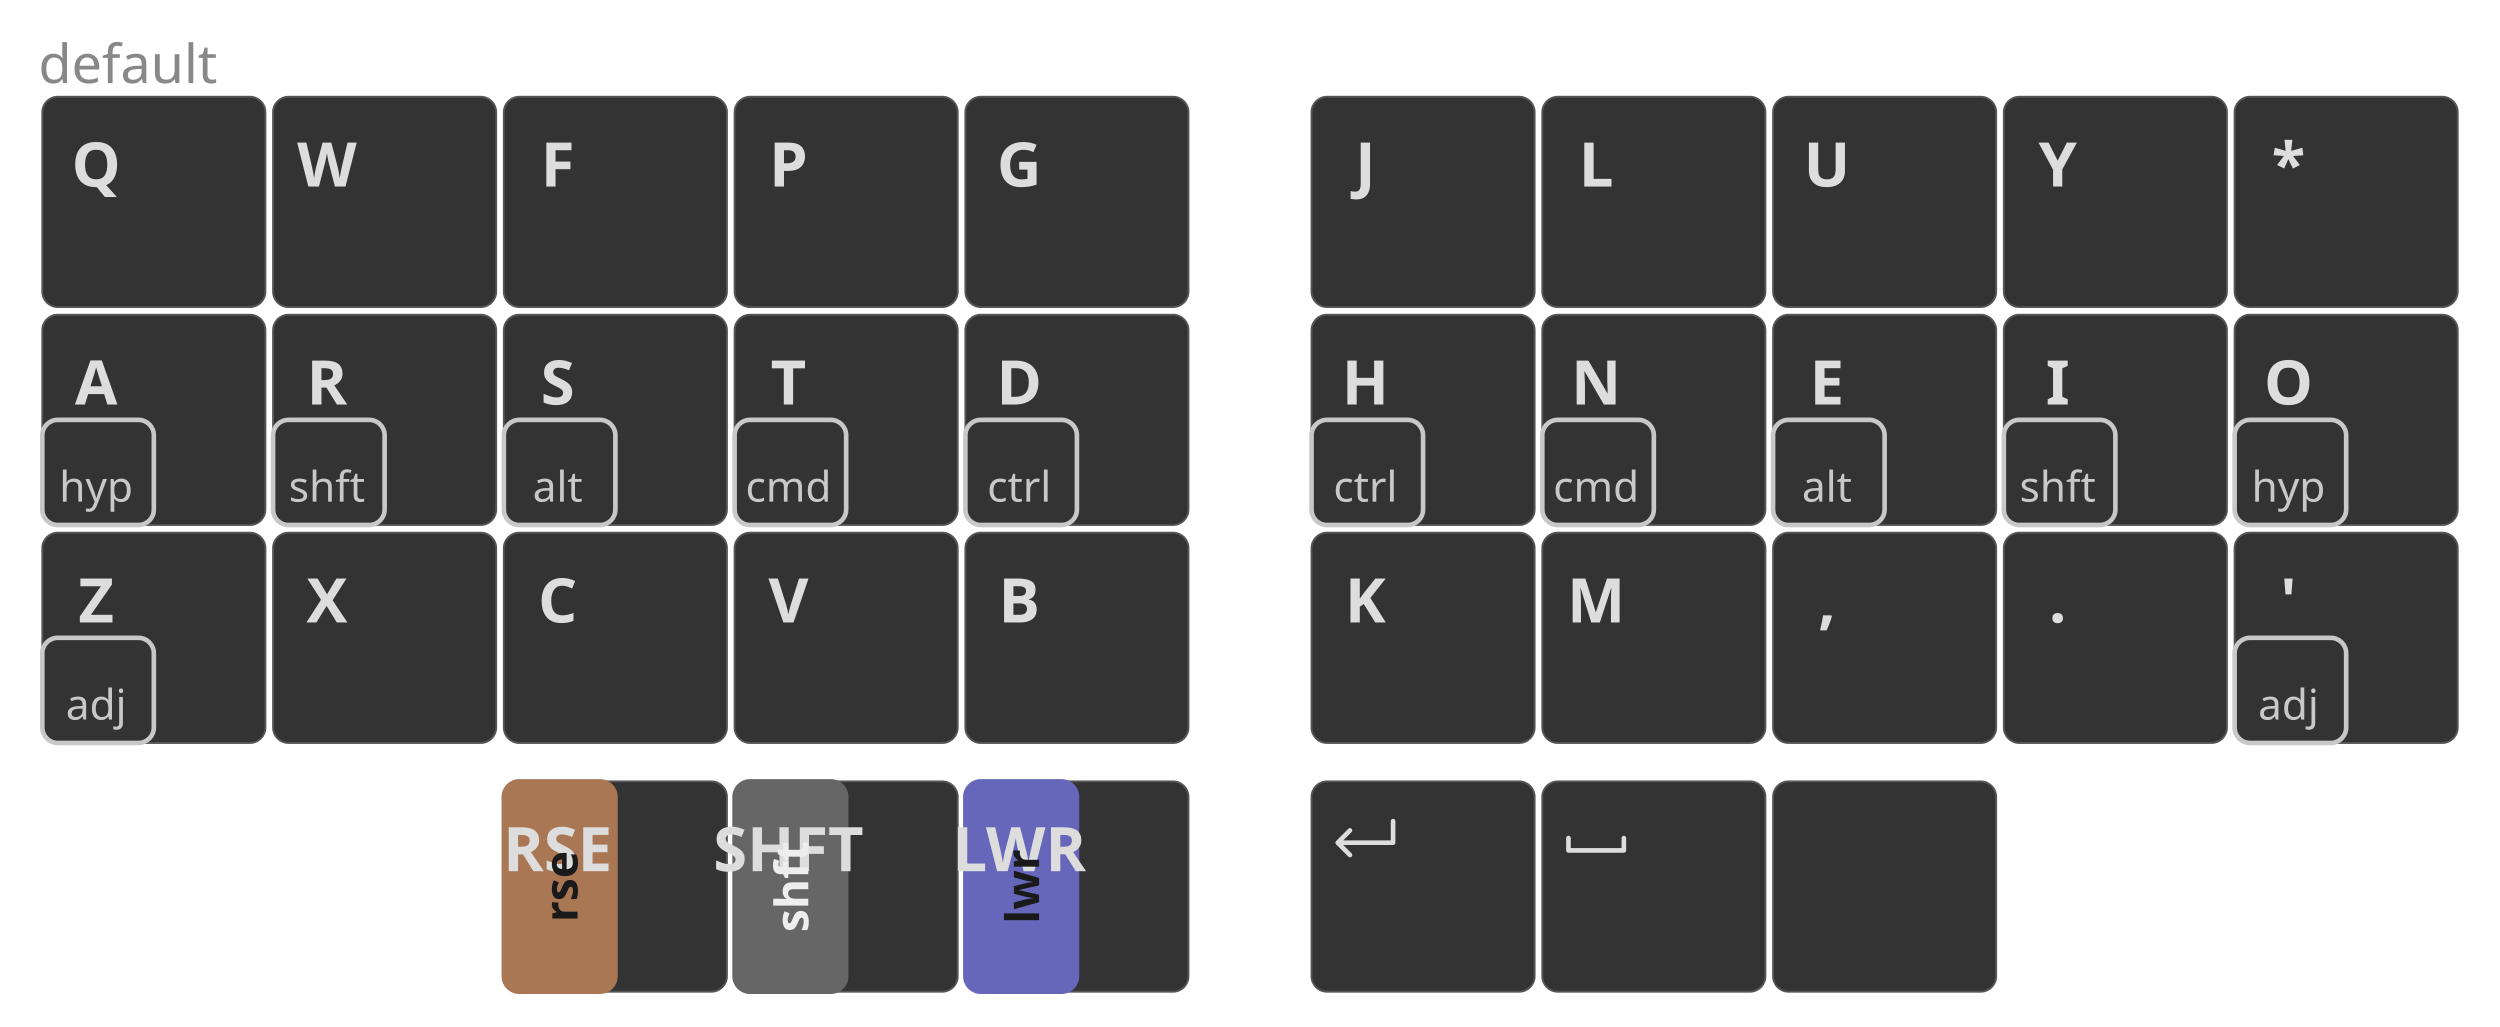
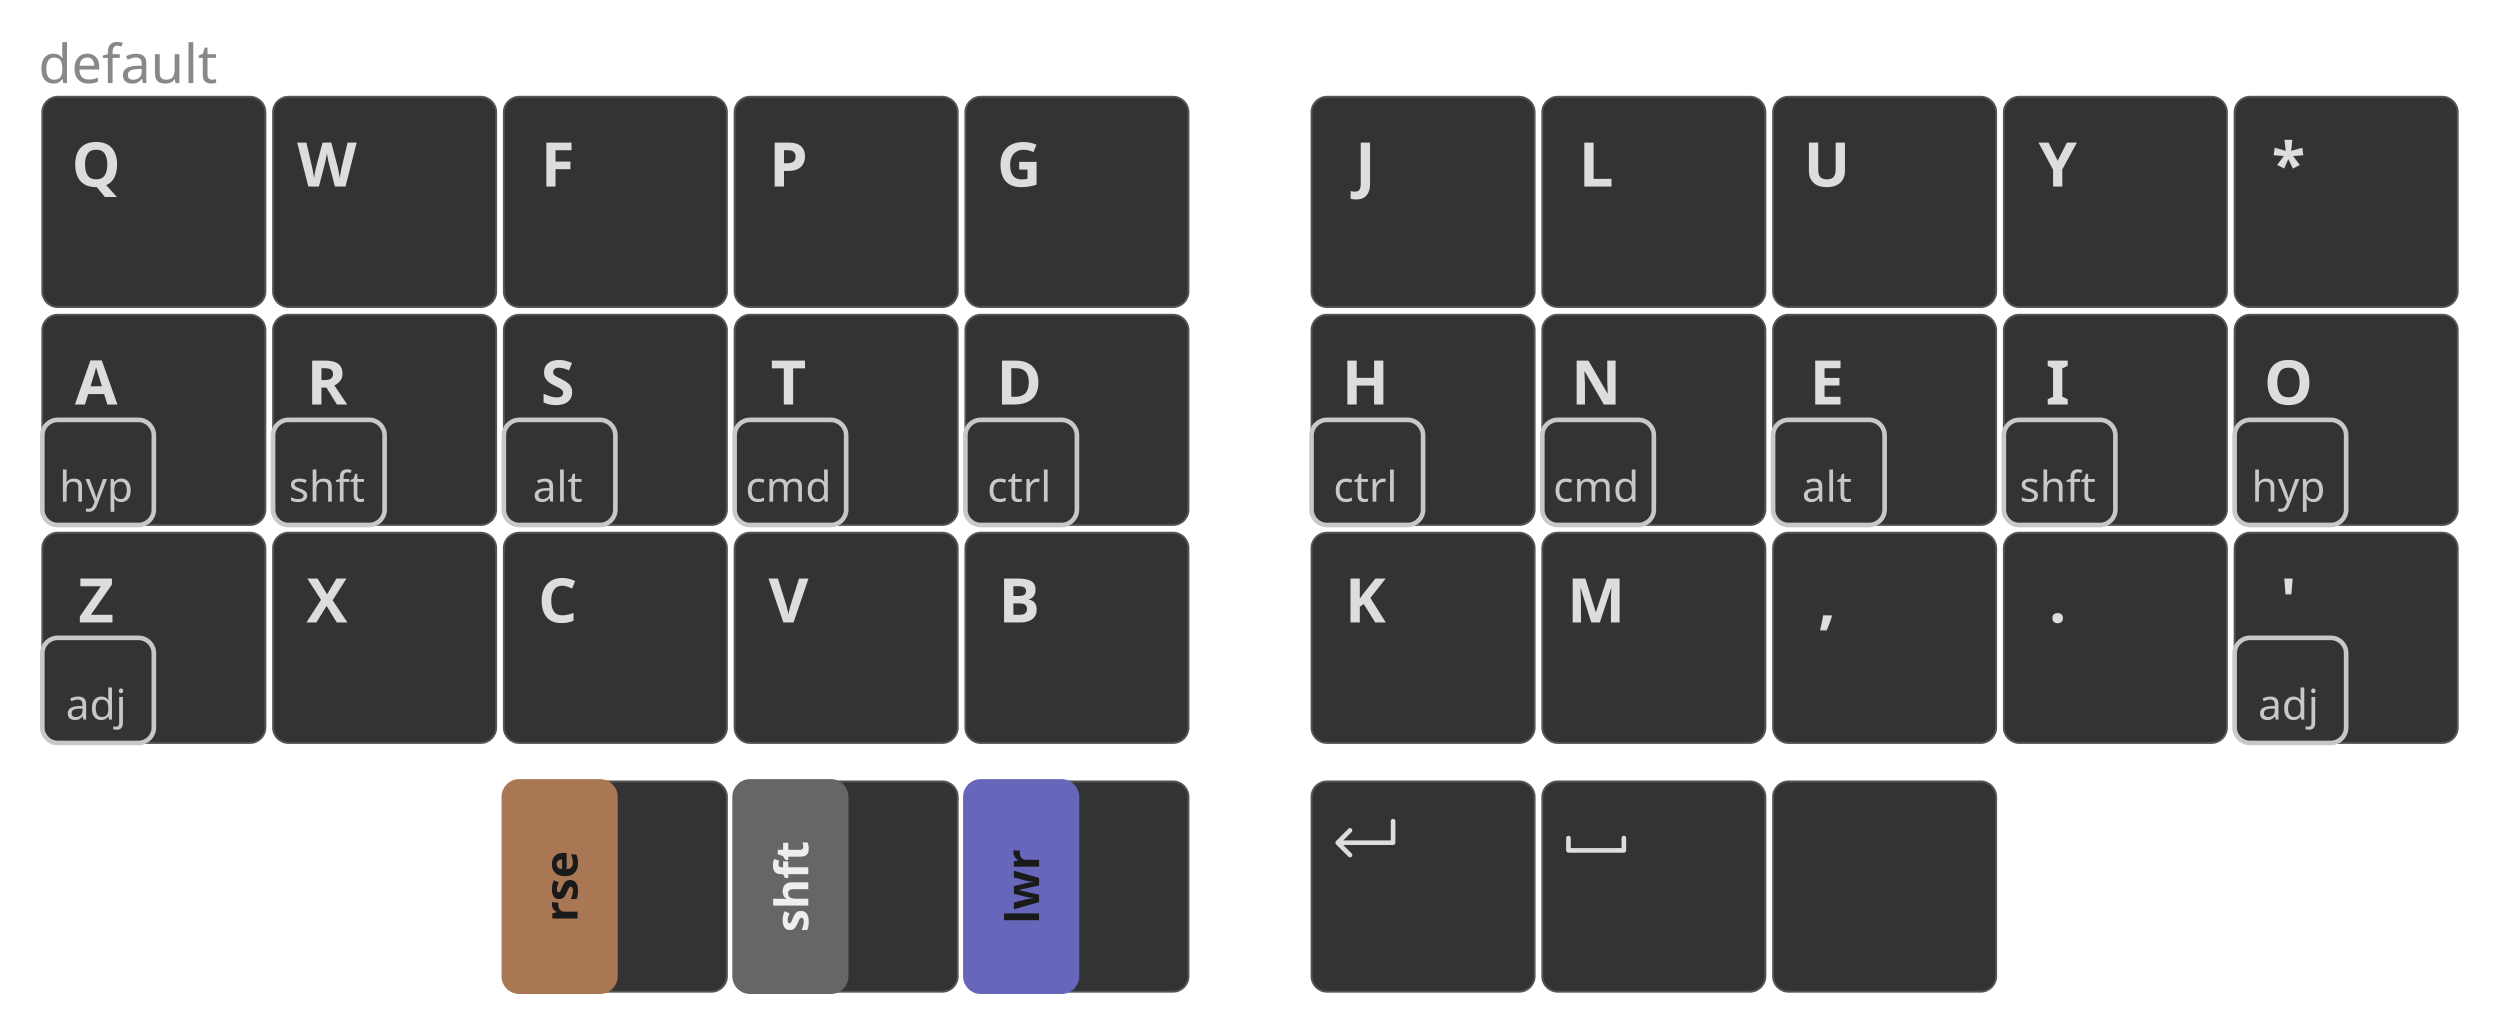
<svg xmlns="http://www.w3.org/2000/svg" class="keymap" width="650" height="267" viewBox="-10 -24 650.0 266.68">
  <style>svg.keymap { background: #1e1e2e; font-family: sans-serif; }
    rect.keycap { fill: #333333; stroke: #555555; stroke-width: 0.5px; }
    text { fill: #c8c8c8; text-anchor: middle; dominant-baseline: central; }
    text.base { font-size: 16px; font-weight: 600; fill: #dddddd; }
    text.hold { font-size: 11px; }
    text.sym { font-size: 13px; fill: #9999ff; }
    text.num { font-size: 13px; fill: #ee9944; }
    text.oneshot { font-size: 12px; font-weight: 600; }
    use.glyph { fill: none; stroke: #c8c8c8; stroke-width: 2.5px;
                stroke-linecap: round; stroke-linejoin: round; }
    use.glyph.base { stroke: #dddddd; stroke-width: 3px; }
    use.glyph.sym { stroke: #9999ff; }
    use.glyph.num { stroke: #ee9944; }
    rect.hold-box { stroke-width: 1.2px; }
    rect.hold-box.tap-preferred.mod { fill: none; stroke: #c8c8c8; }
    rect.hold-box.tap-preferred.sym { fill: none; stroke: #9999ff; }
    rect.hold-box.tap-preferred.nav { fill: none; stroke: #ee9944; }
    rect.hold-box.hold-preferred.mod { fill: #666666; stroke: #666666; }
    rect.hold-box.hold-preferred.sym { fill: #6666bb; stroke: #6666bb; }
    rect.hold-box.hold-preferred.nav { fill: #aa7755; stroke: #aa7755; }
    rect.hold-box.oneshot.mod { fill: #666666; stroke: #666666; }
    rect.hold-box.oneshot.sym { fill: #6666bb; stroke: #6666bb; }
    rect.hold-box.oneshot.nav { fill: #aa7755; stroke: #aa7755; }
    text.hold.hold-preferred.mod, text.oneshot.mod { fill: #eeeeee; font-weight: 700; }
    text.hold.hold-preferred.sym, text.oneshot.sym,
    text.hold.hold-preferred.nav, text.oneshot.nav { fill: #1a1a1a; font-weight: 700; }
    text.hold.tap-preferred { fill: #c8c8c8; }
    text.title { font-size: 14px; fill: #888888; text-anchor: start; }</style>
  <defs>
    <path id="glyph_backspace" class="symbol" transform="scale(0.4) translate(-24,-30)" d="M22,19l10,10 M22,29l10-10 M6,24l10,13h26v-26h-26z" />
    <path id="glyph_delete-word" class="symbol" transform="scale(0.4) translate(-24,-30)" d="M22,19l10,10 M22,29l10-10 M6,24l10,13h26v-26h-26z M6,17l-6,7,6,7" />
    <path id="glyph_return" class="symbol" transform="scale(0.4) translate(-24,-30)" d="M42,13V27H6 m8-8l-8,8l8,8" />
    <path id="glyph_space" class="symbol" transform="scale(0.4) translate(-24,-30)" d="M42,24V32H6V24" />
    <path id="glyph_escape" class="symbol" transform="scale(0.4) translate(-24,-30)" d="M24,24l-18-18 m0,10v-10h10 M24,6A18,18,0,1,1,6,24" />
    <path id="glyph_up" class="symbol" transform="scale(0.4) translate(-24,-30)" d="M24,42v-36 m-8,6l8-8l8,8" />
    <path id="glyph_down" class="symbol" transform="scale(0.4) translate(-24,-30)" d="M24,6v36 m-8,-6l8,8l8-8" />
    <path id="glyph_left" class="symbol" transform="scale(0.4) translate(-24,-30)" d="M42,24h-36 m6-8l-8,8l8,8" />
    <path id="glyph_right" class="symbol" transform="scale(0.4) translate(-24,-30)" d="M6,24h36 m-6-8l8,8l-8,8" />
    <path id="glyph_tab" class="symbol" transform="scale(0.4) translate(-24,-30)" d="M6,24h27 m-6-8l8,8l-8,8 M42,12V36" />
    <path id="glyph_btab" class="symbol" transform="scale(0.4) translate(-24,-30)" d="M42,24h-27 m6-8l-8,8l8,8 M6,12V36" />
    <path id="glyph_home" class="symbol" transform="scale(0.4) translate(-24,-30)" d="M42,42l-28-28 m0,10v-10h10 m8-8h-26v26" />
    <path id="glyph_end" class="symbol" transform="scale(0.4) translate(-24,-30)" d="M6,6l28,28 m0-10v10h-10 m-8,8h26v-26" />
    <path id="glyph_word-right" class="symbol" transform="scale(0.4) translate(-24,-30)" d="M8,13l10,11-10,11 M24,13l10,11-10,11" />
    <path id="glyph_word-left" class="symbol" transform="scale(0.4) translate(-24,-30)" d="M40,13l-10,11,10,11 M24,13l-10,11,10,11" />
    <path id="glyph_hist-fwd" class="symbol" transform="scale(0.4) translate(-24,-30)" d="M10,32A16,14,0,1,0,36,18 m-2,-8l2,8l-8,2" />
    <path id="glyph_hist-back" class="symbol" transform="scale(0.4) translate(-24,-30)" d="M38,32A16,14,0,1,1,12,18 m2,-8l-2,8l8,2" />
  </defs>
  <text class="title" x="0" y="-8">default</text>
  <g transform="translate(0.00,0.00)">
    <rect class="keycap" x="1.0" y="1.0" width="58.0" height="54.67" rx="4.0" ry="4.0" />
    <text class="base" x="15.0" y="18.134">Q</text>
  </g>
  <g transform="translate(60.00,0.00)">
    <rect class="keycap" x="1.0" y="1.0" width="58.0" height="54.67" rx="4.0" ry="4.0" />
    <text class="base" x="15.0" y="18.134">W</text>
  </g>
  <g transform="translate(120.00,0.00)">
    <rect class="keycap" x="1.0" y="1.0" width="58.0" height="54.67" rx="4.0" ry="4.0" />
    <text class="base" x="15.0" y="18.134">F</text>
  </g>
  <g transform="translate(180.00,0.00)">
    <rect class="keycap" x="1.0" y="1.0" width="58.0" height="54.67" rx="4.0" ry="4.0" />
    <text class="base" x="15.0" y="18.134">P</text>
  </g>
  <g transform="translate(240.00,0.00)">
    <rect class="keycap" x="1.0" y="1.0" width="58.0" height="54.67" rx="4.0" ry="4.0" />
    <text class="base" x="15.0" y="18.134">G</text>
  </g>
  <g transform="translate(330.00,0.00)">
    <rect class="keycap" x="1.0" y="1.0" width="58.0" height="54.67" rx="4.0" ry="4.0" />
    <text class="base" x="15.0" y="18.134">J</text>
  </g>
  <g transform="translate(390.00,0.00)">
    <rect class="keycap" x="1.0" y="1.0" width="58.0" height="54.67" rx="4.0" ry="4.0" />
    <text class="base" x="15.0" y="18.134">L</text>
  </g>
  <g transform="translate(450.00,0.00)">
    <rect class="keycap" x="1.0" y="1.0" width="58.0" height="54.67" rx="4.0" ry="4.0" />
    <text class="base" x="15.0" y="18.134">U</text>
  </g>
  <g transform="translate(510.00,0.00)">
    <rect class="keycap" x="1.0" y="1.0" width="58.0" height="54.67" rx="4.0" ry="4.0" />
    <text class="base" x="15.0" y="18.134">Y</text>
  </g>
  <g transform="translate(570.00,0.00)">
    <rect class="keycap" x="1.0" y="1.0" width="58.0" height="54.67" rx="4.0" ry="4.0" />
    <text class="base" x="15.0" y="18.134">*</text>
  </g>
  <g transform="translate(0.00,56.67)">
    <rect class="keycap" x="1.0" y="1.0" width="58.0" height="54.67" rx="4.0" ry="4.0" />
    <rect class="hold-box tap-preferred mod" x="1.0" y="28.335" width="29.0" height="27.335" rx="4.0" ry="4.0" />
    <text class="base" x="15.0" y="18.134">A</text>
    <text class="hold tap-preferred mod" x="15.0" y="45.336">hyp</text>
  </g>
  <g transform="translate(60.00,56.67)">
    <rect class="keycap" x="1.0" y="1.0" width="58.0" height="54.67" rx="4.0" ry="4.0" />
    <rect class="hold-box tap-preferred mod" x="1.0" y="28.335" width="29.0" height="27.335" rx="4.0" ry="4.0" />
    <text class="base" x="15.0" y="18.134">R</text>
    <text class="hold tap-preferred mod" x="15.0" y="45.336">shft</text>
  </g>
  <g transform="translate(120.00,56.67)">
    <rect class="keycap" x="1.0" y="1.0" width="58.0" height="54.67" rx="4.0" ry="4.0" />
    <rect class="hold-box tap-preferred mod" x="1.0" y="28.335" width="29.0" height="27.335" rx="4.0" ry="4.0" />
    <text class="base" x="15.0" y="18.134">S</text>
    <text class="hold tap-preferred mod" x="15.0" y="45.336">alt</text>
  </g>
  <g transform="translate(180.00,56.67)">
    <rect class="keycap" x="1.0" y="1.0" width="58.0" height="54.67" rx="4.0" ry="4.0" />
    <rect class="hold-box tap-preferred mod" x="1.0" y="28.335" width="29.0" height="27.335" rx="4.0" ry="4.0" />
    <text class="base" x="15.0" y="18.134">T</text>
    <text class="hold tap-preferred mod" x="15.0" y="45.336">cmd</text>
  </g>
  <g transform="translate(240.00,56.67)">
    <rect class="keycap" x="1.0" y="1.0" width="58.0" height="54.67" rx="4.0" ry="4.0" />
    <rect class="hold-box tap-preferred mod" x="1.0" y="28.335" width="29.0" height="27.335" rx="4.0" ry="4.0" />
    <text class="base" x="15.0" y="18.134">D</text>
    <text class="hold tap-preferred mod" x="15.0" y="45.336">ctrl</text>
  </g>
  <g transform="translate(330.00,56.67)">
    <rect class="keycap" x="1.0" y="1.0" width="58.0" height="54.67" rx="4.0" ry="4.0" />
    <rect class="hold-box tap-preferred mod" x="1.0" y="28.335" width="29.0" height="27.335" rx="4.0" ry="4.0" />
    <text class="base" x="15.0" y="18.134">H</text>
    <text class="hold tap-preferred mod" x="15.0" y="45.336">ctrl</text>
  </g>
  <g transform="translate(390.00,56.67)">
    <rect class="keycap" x="1.0" y="1.0" width="58.0" height="54.67" rx="4.0" ry="4.0" />
    <rect class="hold-box tap-preferred mod" x="1.0" y="28.335" width="29.0" height="27.335" rx="4.0" ry="4.0" />
    <text class="base" x="15.0" y="18.134">N</text>
    <text class="hold tap-preferred mod" x="15.0" y="45.336">cmd</text>
  </g>
  <g transform="translate(450.00,56.67)">
    <rect class="keycap" x="1.0" y="1.0" width="58.0" height="54.67" rx="4.0" ry="4.0" />
    <rect class="hold-box tap-preferred mod" x="1.0" y="28.335" width="29.0" height="27.335" rx="4.0" ry="4.0" />
    <text class="base" x="15.0" y="18.134">E</text>
    <text class="hold tap-preferred mod" x="15.0" y="45.336">alt</text>
  </g>
  <g transform="translate(510.00,56.67)">
    <rect class="keycap" x="1.0" y="1.0" width="58.0" height="54.67" rx="4.0" ry="4.0" />
    <rect class="hold-box tap-preferred mod" x="1.0" y="28.335" width="29.0" height="27.335" rx="4.0" ry="4.0" />
    <text class="base" x="15.0" y="18.134">I</text>
    <text class="hold tap-preferred mod" x="15.0" y="45.336">shft</text>
  </g>
  <g transform="translate(570.00,56.67)">
    <rect class="keycap" x="1.0" y="1.0" width="58.0" height="54.67" rx="4.0" ry="4.0" />
    <rect class="hold-box tap-preferred mod" x="1.0" y="28.335" width="29.0" height="27.335" rx="4.0" ry="4.0" />
    <text class="base" x="15.0" y="18.134">O</text>
    <text class="hold tap-preferred mod" x="15.0" y="45.336">hyp</text>
  </g>
  <g transform="translate(0.00,113.34)">
    <rect class="keycap" x="1.0" y="1.0" width="58.0" height="54.67" rx="4.0" ry="4.0" />
    <rect class="hold-box tap-preferred mod" x="1.0" y="28.335" width="29.0" height="27.335" rx="4.0" ry="4.0" />
    <text class="base" x="15.0" y="18.134">Z</text>
    <text class="hold tap-preferred mod" x="15.0" y="45.336">adj</text>
  </g>
  <g transform="translate(60.00,113.34)">
    <rect class="keycap" x="1.0" y="1.0" width="58.0" height="54.67" rx="4.0" ry="4.0" />
    <text class="base" x="15.0" y="18.134">X</text>
  </g>
  <g transform="translate(120.00,113.34)">
    <rect class="keycap" x="1.0" y="1.0" width="58.0" height="54.67" rx="4.0" ry="4.0" />
    <text class="base" x="15.0" y="18.134">C</text>
  </g>
  <g transform="translate(180.00,113.34)">
    <rect class="keycap" x="1.0" y="1.0" width="58.0" height="54.67" rx="4.0" ry="4.0" />
    <text class="base" x="15.0" y="18.134">V</text>
  </g>
  <g transform="translate(240.00,113.34)">
    <rect class="keycap" x="1.0" y="1.0" width="58.0" height="54.67" rx="4.0" ry="4.0" />
    <text class="base" x="15.0" y="18.134">B</text>
  </g>
  <g transform="translate(330.00,113.34)">
    <rect class="keycap" x="1.0" y="1.0" width="58.0" height="54.67" rx="4.0" ry="4.0" />
    <text class="base" x="15.0" y="18.134">K</text>
  </g>
  <g transform="translate(390.00,113.34)">
    <rect class="keycap" x="1.0" y="1.0" width="58.0" height="54.67" rx="4.0" ry="4.0" />
    <text class="base" x="15.0" y="18.134">M</text>
  </g>
  <g transform="translate(450.00,113.34)">
    <rect class="keycap" x="1.0" y="1.0" width="58.0" height="54.67" rx="4.0" ry="4.0" />
    <text class="base" x="15.0" y="18.134">,</text>
  </g>
  <g transform="translate(510.00,113.34)">
    <rect class="keycap" x="1.0" y="1.0" width="58.0" height="54.67" rx="4.0" ry="4.0" />
    <text class="base" x="15.0" y="18.134">.</text>
  </g>
  <g transform="translate(570.00,113.34)">
    <rect class="keycap" x="1.0" y="1.0" width="58.0" height="54.67" rx="4.0" ry="4.0" />
    <rect class="hold-box tap-preferred mod" x="1.0" y="28.335" width="29.0" height="27.335" rx="4.0" ry="4.0" />
    <text class="base" x="15.0" y="18.134">'</text>
    <text class="hold tap-preferred mod" x="15.0" y="45.336">adj</text>
  </g>
  <g transform="translate(120.00,178.01)">
    <rect class="keycap" x="1.0" y="1.0" width="58.0" height="54.67" rx="4.0" ry="4.0" />
    <rect class="hold-box oneshot nav" x="1.0" y="1.0" width="29.0" height="54.67" rx="4.0" ry="4.0" />
-     <text class="base" x="15.0" y="18.134">RSE</text>
    <text class="oneshot nav" transform="translate(15.5,28.335) rotate(-90)">rse</text>
  </g>
  <g transform="translate(180.00,178.01)">
    <rect class="keycap" x="1.0" y="1.0" width="58.0" height="54.67" rx="4.0" ry="4.0" />
    <rect class="hold-box oneshot mod" x="1.0" y="1.0" width="29.0" height="54.67" rx="4.0" ry="4.0" />
-     <text class="base" x="15.0" y="18.134">SHFT</text>
    <text class="oneshot mod" transform="translate(15.5,28.335) rotate(-90)">shft</text>
  </g>
  <g transform="translate(240.00,178.01)">
    <rect class="keycap" x="1.0" y="1.0" width="58.0" height="54.67" rx="4.0" ry="4.0" />
    <rect class="hold-box oneshot sym" x="1.0" y="1.0" width="29.0" height="54.67" rx="4.0" ry="4.0" />
-     <text class="base" x="15.0" y="18.134">LWR</text>
    <text class="oneshot sym" transform="translate(15.5,28.335) rotate(-90)">lwr</text>
  </g>
  <g transform="translate(330.00,178.01)">
    <rect class="keycap" x="1.0" y="1.0" width="58.0" height="54.67" rx="4.0" ry="4.0" />
    <use class="glyph base" href="#glyph_return" x="15.0" y="18.134" />
  </g>
  <g transform="translate(390.00,178.01)">
    <rect class="keycap" x="1.0" y="1.0" width="58.0" height="54.67" rx="4.0" ry="4.0" />
    <use class="glyph base" href="#glyph_space" x="15.0" y="18.134" />
  </g>
  <g transform="translate(450.00,178.01)">
    <rect class="keycap" x="1.0" y="1.0" width="58.0" height="54.67" rx="4.0" ry="4.0" />
  </g>
</svg>
